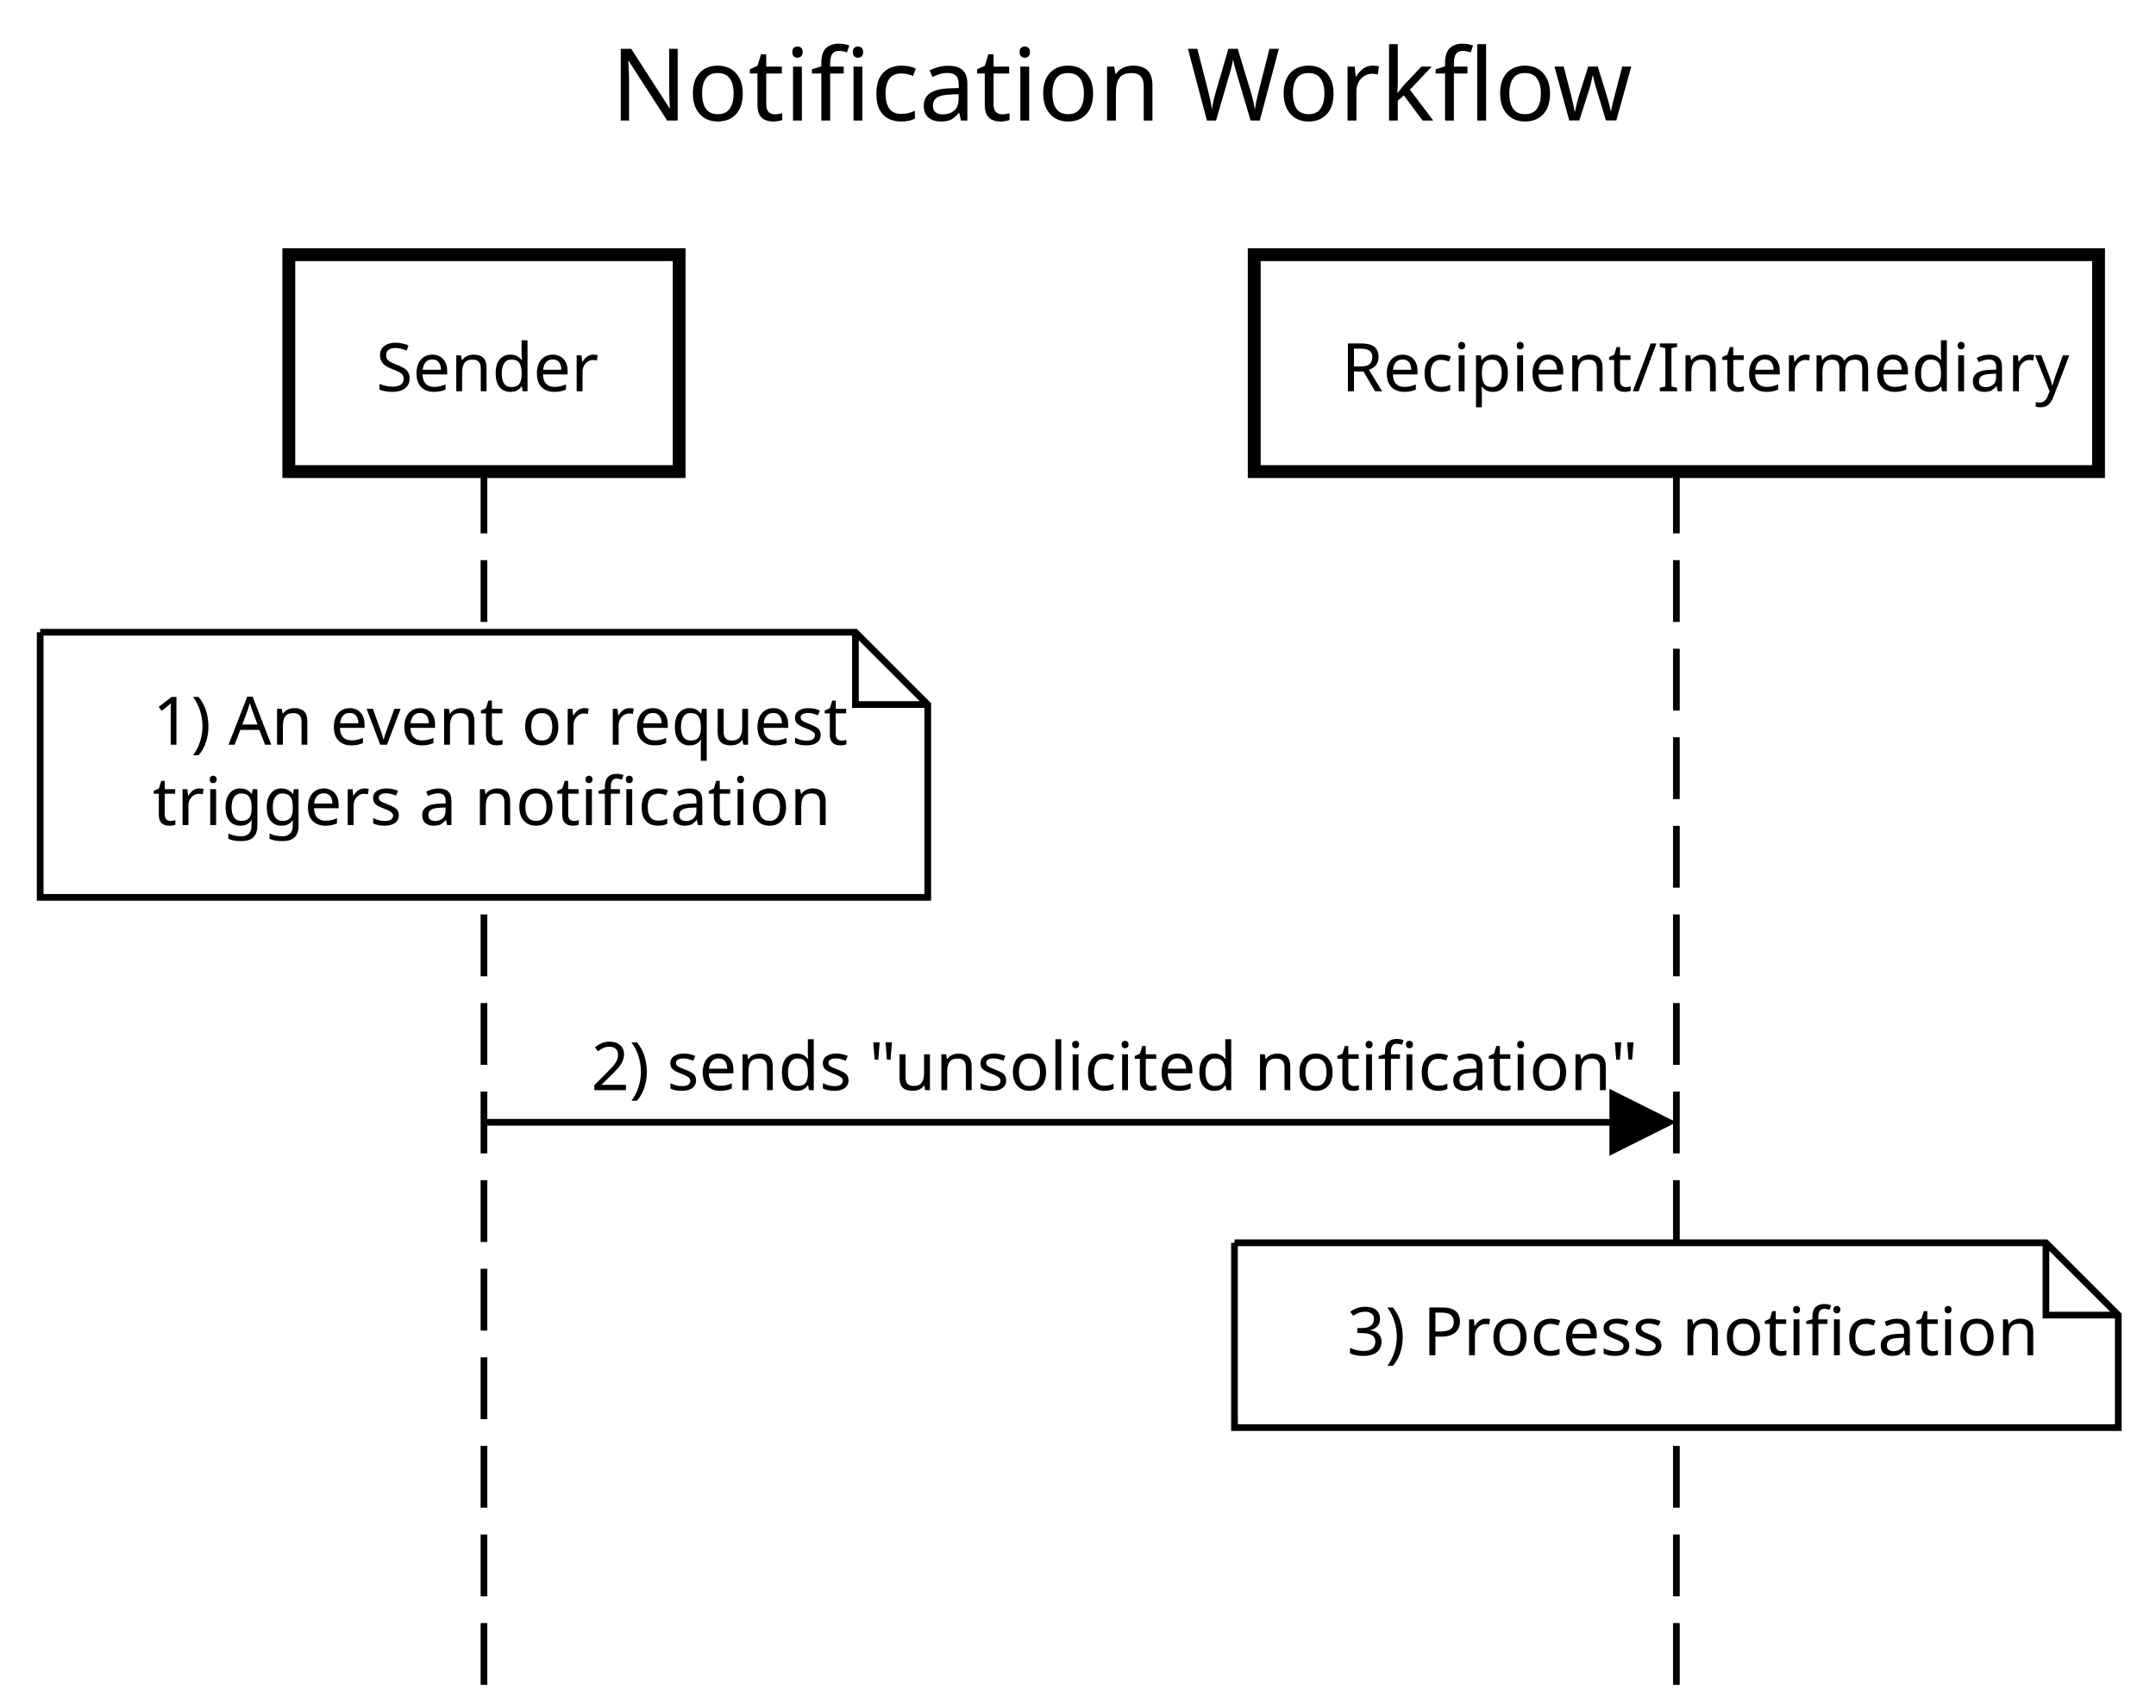
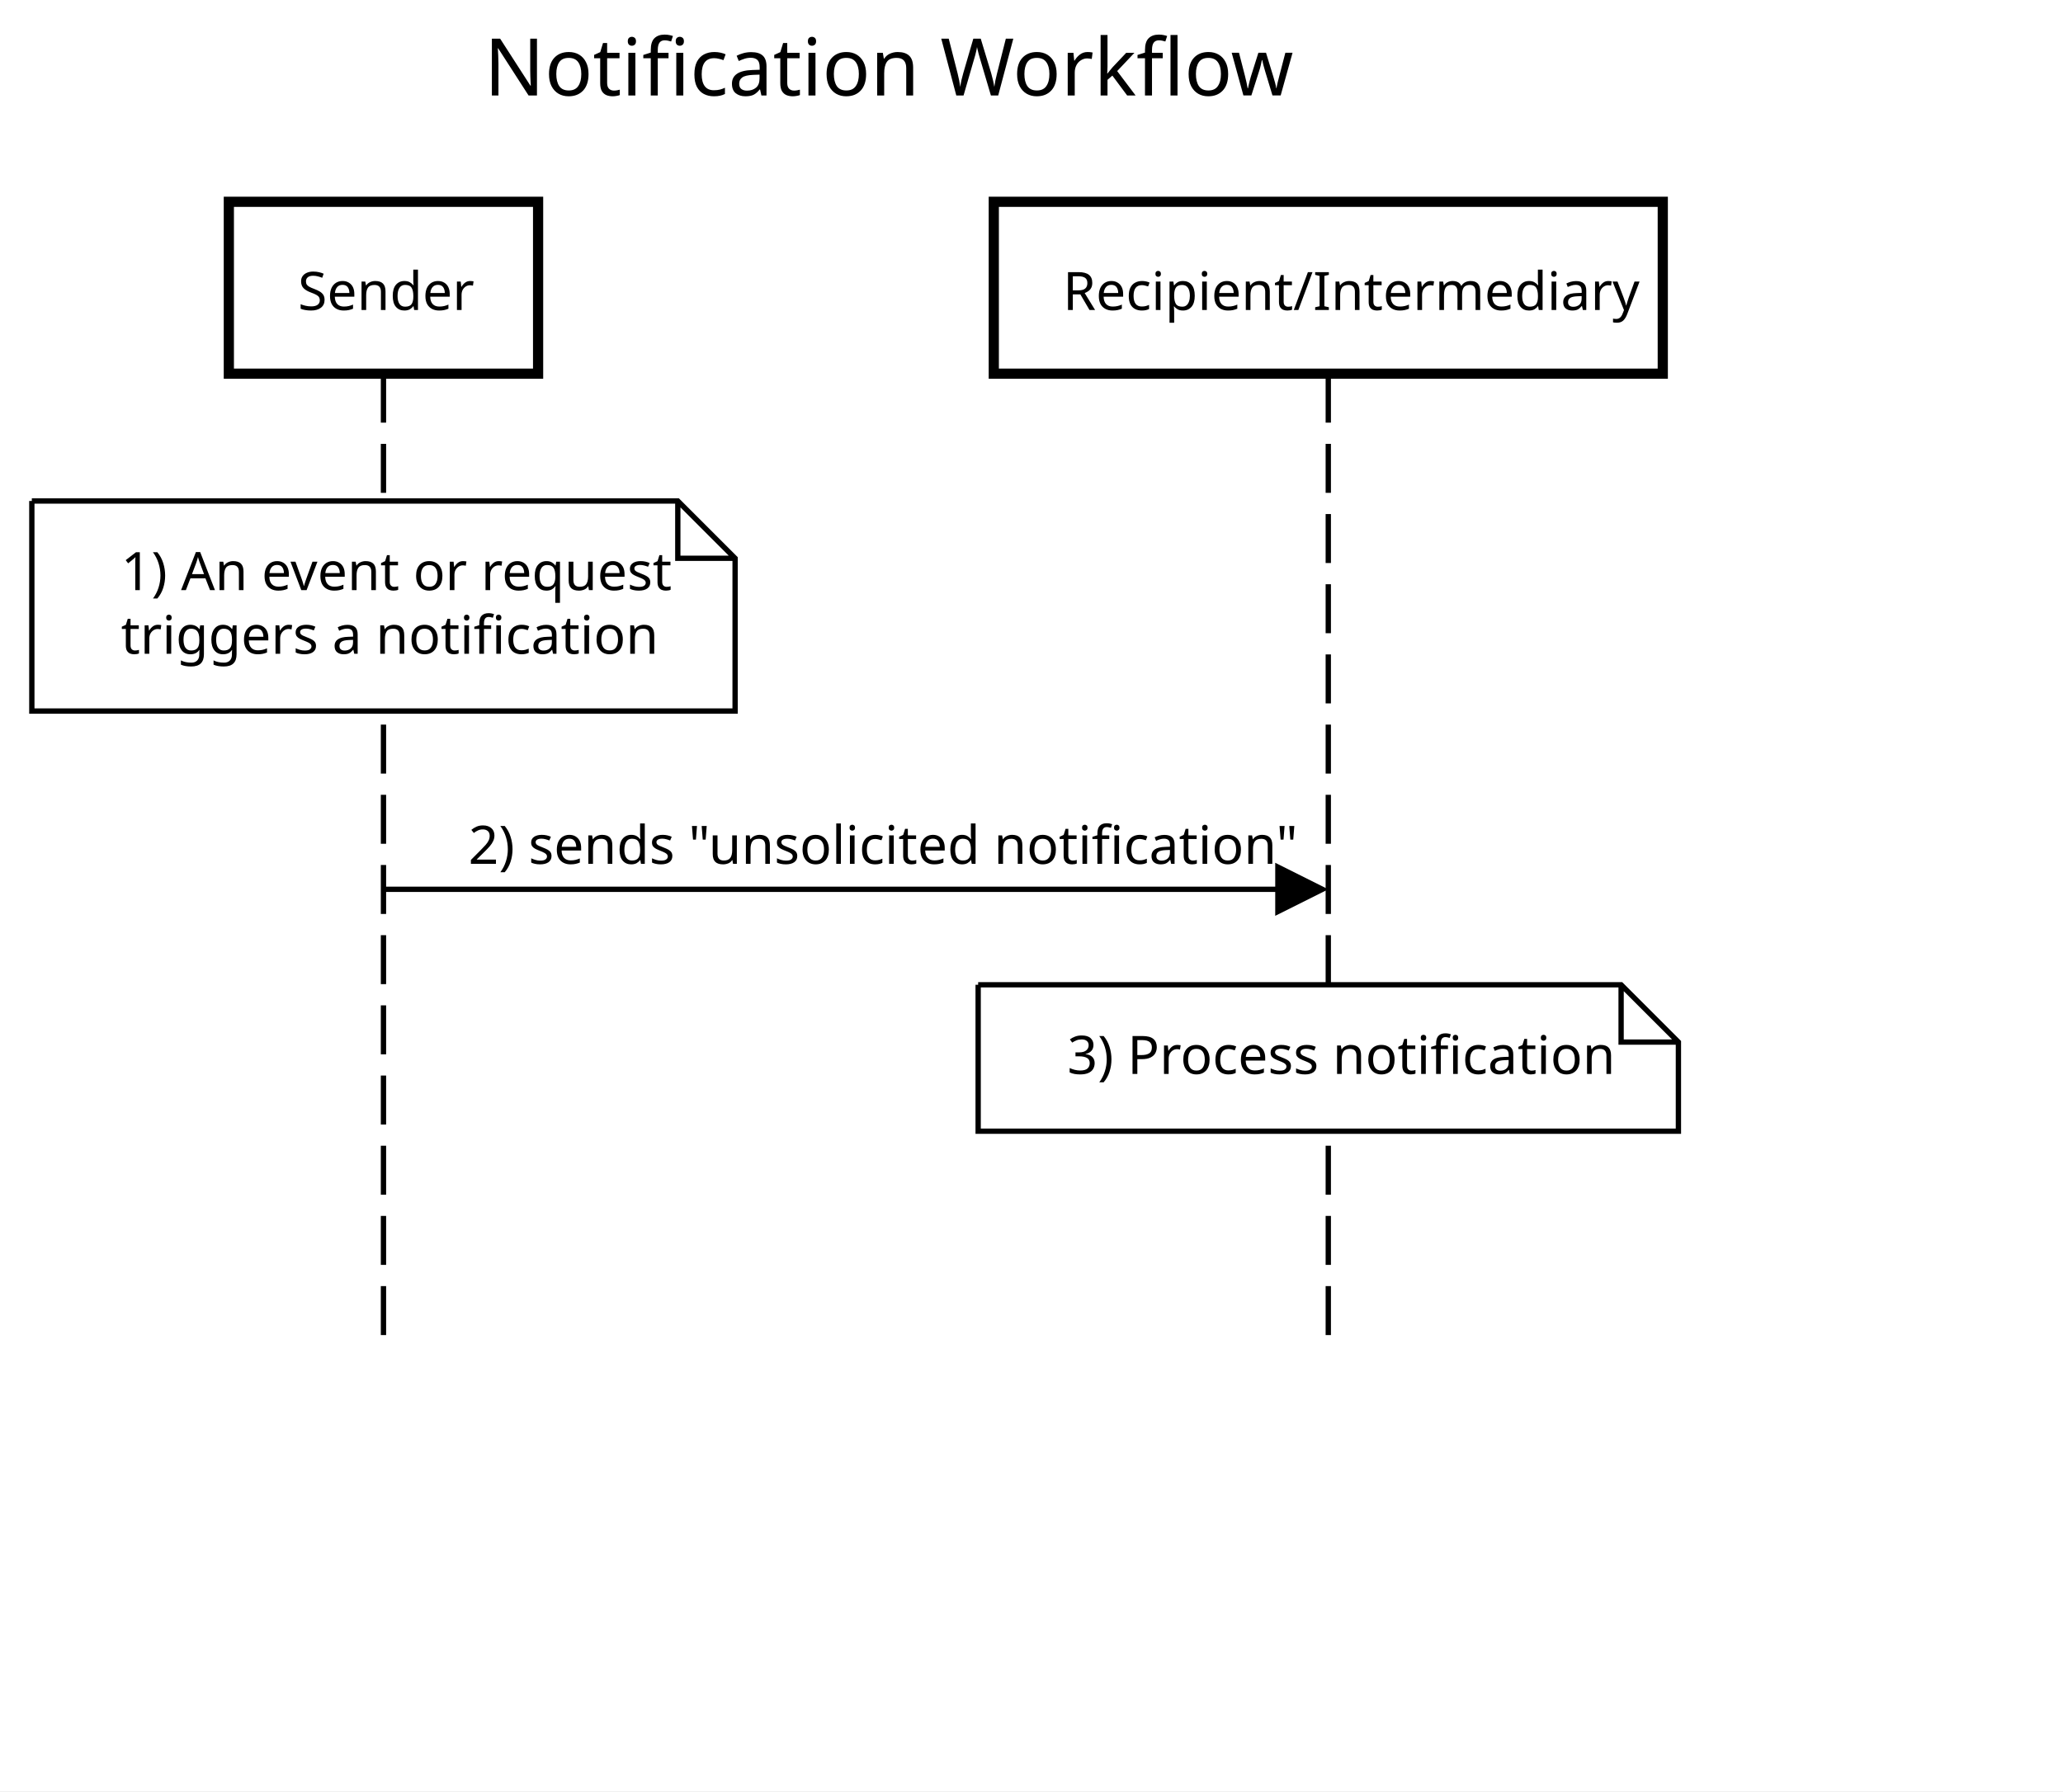
- <svg xmlns="http://www.w3.org/2000/svg" version="1.1" viewBox="0.0 0.0 472.0 374.0">
+ <svg xmlns="http://www.w3.org/2000/svg" version="1.1" width="570" height="495">
  <defs />
  <g>
    <g />
    <g />
    <g />
    <g />
    <g>
-       <rect fill="white" stroke="none" x="0" y="0" width="472" height="374" />
+       <rect fill="white" stroke="none" x="0" y="0" width="570" height="495" />
    </g>
    <g>
      <text fill="black" stroke="none" font-family="sans-serif" font-size="16.5pt" font-style="normal" font-weight="normal" text-decoration="normal" x="133.766" y="26.388" text-anchor="start" dominant-baseline="alphabetic">Notification Workflow</text>
    </g>
    <g />
    <g>
      <path fill="none" stroke="black" paint-order="fill stroke markers" d=" M 105.951 103.264 L 105.951 374.177" stroke-miterlimit="10" stroke-width="1.466" stroke-dasharray="13.532,5.864" />
      <path fill="none" stroke="black" paint-order="fill stroke markers" d=" M 367 103.264 L 367 374.177" stroke-miterlimit="10" stroke-width="1.466" stroke-dasharray="13.532,5.864" />
    </g>
    <g>
      <path fill="none" stroke="none" />
      <g>
        <path fill="white" stroke="black" paint-order="fill stroke markers" d=" M 63.228 55.766 L 148.675 55.766 L 148.675 103.264 L 63.228 103.264 L 63.228 55.766 Z" stroke-miterlimit="10" stroke-width="2.815" stroke-dasharray="" />
      </g>
      <g>
        <g />
        <text fill="black" stroke="none" font-family="sans-serif" font-size="11pt" font-style="normal" font-weight="normal" text-decoration="normal" x="82.315" y="85.672" text-anchor="start" dominant-baseline="alphabetic">Sender</text>
      </g>
      <path fill="none" stroke="none" />
      <g>
        <path fill="white" stroke="black" paint-order="fill stroke markers" d=" M 274.581 55.766 L 459.419 55.766 L 459.419 103.264 L 274.581 103.264 L 274.581 55.766 Z" stroke-miterlimit="10" stroke-width="2.815" stroke-dasharray="" />
      </g>
      <g>
        <g />
        <text fill="black" stroke="none" font-family="sans-serif" font-size="11pt" font-style="normal" font-weight="normal" text-decoration="normal" x="293.668" y="85.672" text-anchor="start" dominant-baseline="alphabetic">Recipient/Intermediary</text>
      </g>
    </g>
    <g>
      <path fill="white" stroke="black" paint-order="fill stroke markers" d=" M 8.796 138.447 L 187.274 138.447 L 203.106 154.28 L 203.106 196.5 L 8.796 196.5 L 8.796 138.447 M 187.274 138.447 L 187.274 154.28 L 203.106 154.28" stroke-miterlimit="10" stroke-width="1.466" stroke-dasharray="" />
      <g>
        <text fill="black" stroke="none" font-family="sans-serif" font-size="11pt" font-style="normal" font-weight="normal" text-decoration="normal" x="33.424" y="163.076" text-anchor="start" dominant-baseline="alphabetic">1) An event or request</text>
        <text fill="black" stroke="none" font-family="sans-serif" font-size="11pt" font-style="normal" font-weight="normal" text-decoration="normal" x="33.424" y="180.667" text-anchor="start" dominant-baseline="alphabetic">
          triggers a notification</text>
      </g>
      <g>
        <g>
          <rect fill="white" stroke="none" x="126.768" y="222.888" width="219.415" height="22.869" />
        </g>
        <text fill="black" stroke="none" font-family="sans-serif" font-size="11pt" font-style="normal" font-weight="normal" text-decoration="normal" x="129.407" y="238.72" text-anchor="start" dominant-baseline="alphabetic">2) sends "unsolicited notification"</text>
      </g>
      <g>
        <path fill="none" stroke="black" paint-order="fill stroke markers" d=" M 105.951 245.757 L 364.068 245.757" stroke-miterlimit="10" stroke-width="1.466" stroke-dasharray="" />
        <g transform="translate(366.9998,245.7569) translate(-366.9998,-245.7569)">
          <path fill="black" stroke="none" paint-order="stroke fill markers" d=" M 352.34 238.427 L 367 245.757 L 352.34 253.087 Z" />
        </g>
      </g>
      <path fill="white" stroke="black" paint-order="fill stroke markers" d=" M 270.26 272.144 L 447.907 272.144 L 463.74 287.977 L 463.74 312.606 L 270.26 312.606 L 270.26 272.144 M 447.907 272.144 L 447.907 287.977 L 463.74 287.977" stroke-miterlimit="10" stroke-width="1.466" stroke-dasharray="" />
      <g>
        <text fill="black" stroke="none" font-family="sans-serif" font-size="11pt" font-style="normal" font-weight="normal" text-decoration="normal" x="294.888" y="296.773" text-anchor="start" dominant-baseline="alphabetic">3) Process notification</text>
      </g>
    </g>
    <g />
    <g />
  </g>
</svg>
